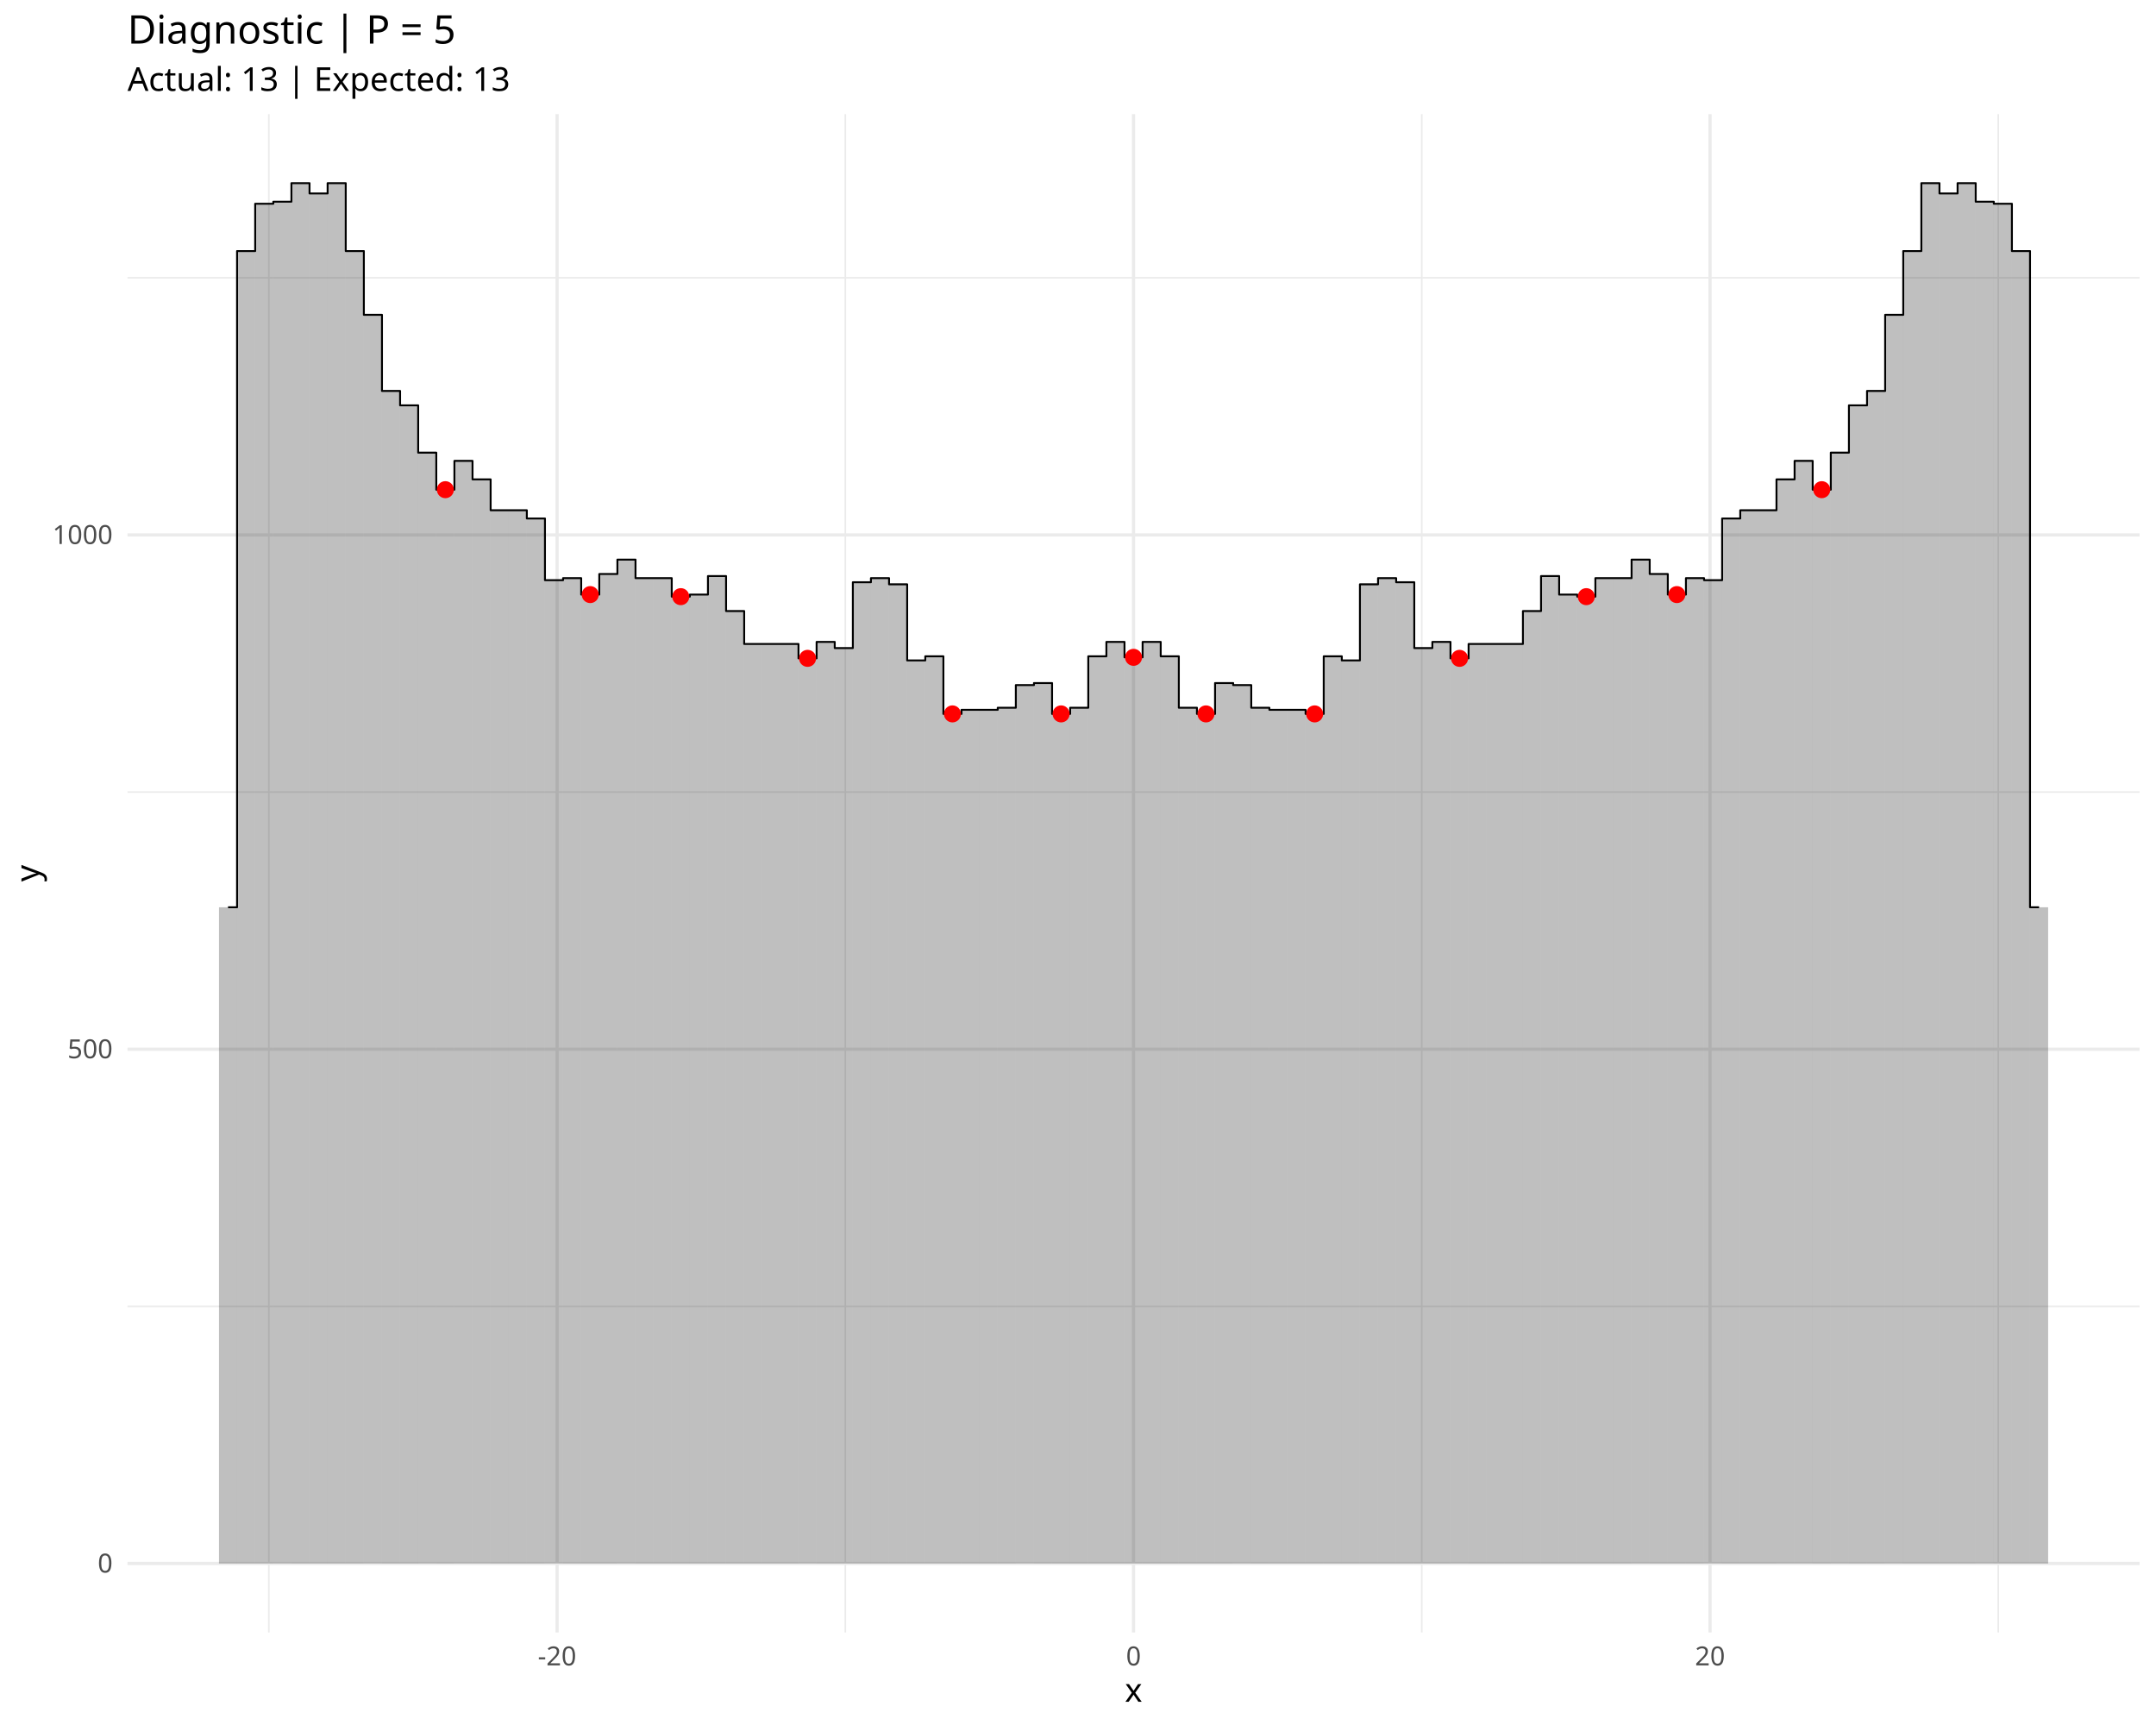
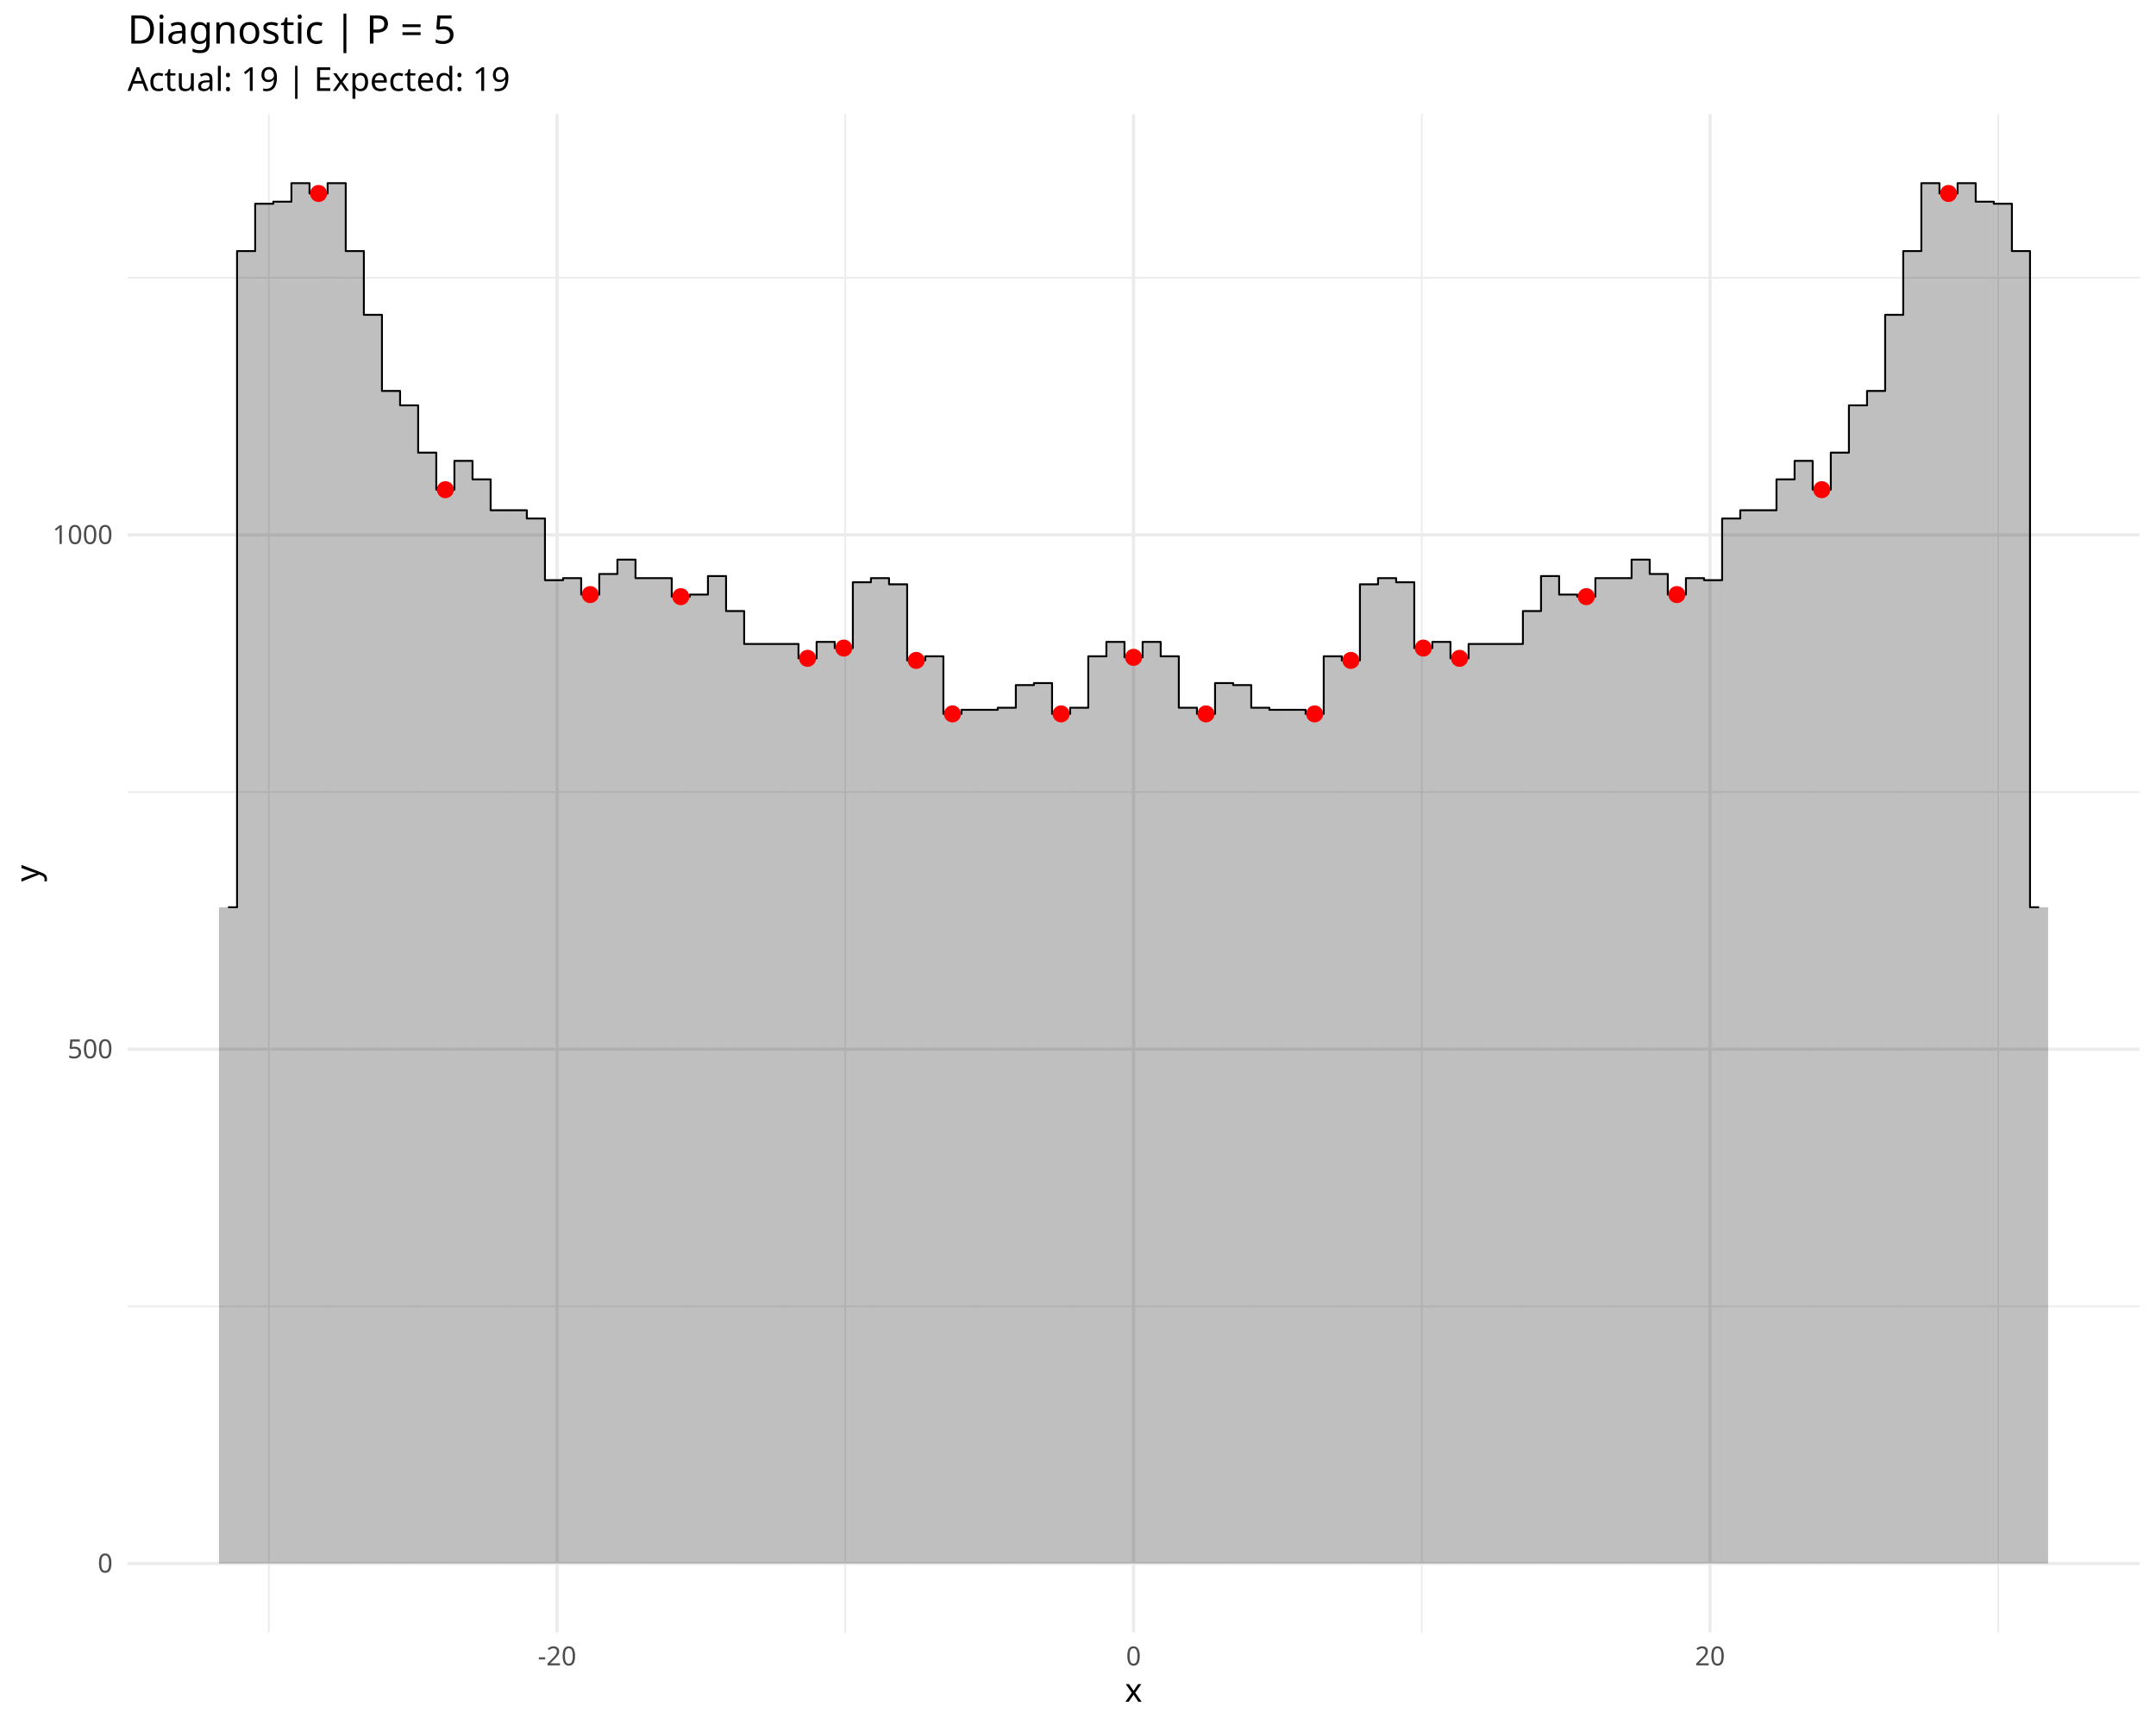
<svg xmlns="http://www.w3.org/2000/svg" class="svglite" data-engine-version="2.0" width="720.00pt" height="576.00pt" viewBox="0 0 720.00 576.00">
  <defs>
    <style type="text/css">
    .svglite line, .svglite polyline, .svglite polygon, .svglite path, .svglite rect, .svglite circle {
      fill: none;
      stroke: #000000;
      stroke-linecap: round;
      stroke-linejoin: round;
      stroke-miterlimit: 10.00;
    }
  </style>
  </defs>
  <rect width="100%" height="100%" style="stroke: none; fill: #FFFFFF;" />
  <defs>
    <clipPath id="cpMC4wMHw3MjAuMDB8MC4wMHw1NzYuMDA=">
      <rect x="0.00" y="0.00" width="720.00" height="576.00" />
    </clipPath>
  </defs>
  <g clip-path="url(#cpMC4wMHw3MjAuMDB8MC4wMHw1NzYuMDA=)">
    <rect x="0.00" y="0.00" width="720.00" height="576.00" style="stroke-width: 1.07; stroke: none; fill: #FFFFFF;" />
  </g>
  <defs>
    <clipPath id="cpNDIuNTh8NzE0LjUyfDM4LjEyfDU0NS4xMQ==">
      <rect x="42.58" y="38.12" width="671.94" height="507.00" />
    </clipPath>
  </defs>
  <g clip-path="url(#cpNDIuNTh8NzE0LjUyfDM4LjEyfDU0NS4xMQ==)">
    <polyline points="42.58,436.21 714.52,436.21 " style="stroke-width: 0.53; stroke: #EBEBEB; stroke-linecap: butt;" />
    <polyline points="42.58,264.48 714.52,264.48 " style="stroke-width: 0.53; stroke: #EBEBEB; stroke-linecap: butt;" />
    <polyline points="42.58,92.76 714.52,92.76 " style="stroke-width: 0.53; stroke: #EBEBEB; stroke-linecap: butt;" />
    <polyline points="89.78,545.11 89.78,38.12 " style="stroke-width: 0.53; stroke: #EBEBEB; stroke-linecap: butt;" />
    <polyline points="282.29,545.11 282.29,38.12 " style="stroke-width: 0.53; stroke: #EBEBEB; stroke-linecap: butt;" />
    <polyline points="474.81,545.11 474.81,38.12 " style="stroke-width: 0.53; stroke: #EBEBEB; stroke-linecap: butt;" />
    <polyline points="667.32,545.11 667.32,38.12 " style="stroke-width: 0.53; stroke: #EBEBEB; stroke-linecap: butt;" />
    <polyline points="42.58,522.07 714.52,522.07 " style="stroke-width: 1.07; stroke: #EBEBEB; stroke-linecap: butt;" />
    <polyline points="42.58,350.34 714.52,350.34 " style="stroke-width: 1.07; stroke: #EBEBEB; stroke-linecap: butt;" />
    <polyline points="42.58,178.62 714.52,178.62 " style="stroke-width: 1.07; stroke: #EBEBEB; stroke-linecap: butt;" />
    <polyline points="186.04,545.11 186.04,38.12 " style="stroke-width: 1.07; stroke: #EBEBEB; stroke-linecap: butt;" />
    <polyline points="378.55,545.11 378.55,38.12 " style="stroke-width: 1.07; stroke: #EBEBEB; stroke-linecap: butt;" />
    <polyline points="571.07,545.11 571.07,38.12 " style="stroke-width: 1.07; stroke: #EBEBEB; stroke-linecap: butt;" />
    <rect x="73.13" y="302.95" width="6.05" height="219.12" style="stroke-width: 1.07; stroke: none; stroke-linecap: butt; stroke-linejoin: miter; fill: #000000; fill-opacity: 0.25;" />
    <rect x="79.17" y="83.83" width="6.05" height="438.24" style="stroke-width: 1.07; stroke: none; stroke-linecap: butt; stroke-linejoin: miter; fill: #000000; fill-opacity: 0.25;" />
    <rect x="85.22" y="68.03" width="6.05" height="454.04" style="stroke-width: 1.07; stroke: none; stroke-linecap: butt; stroke-linejoin: miter; fill: #000000; fill-opacity: 0.25;" />
    <rect x="91.27" y="67.34" width="6.05" height="454.72" style="stroke-width: 1.07; stroke: none; stroke-linecap: butt; stroke-linejoin: miter; fill: #000000; fill-opacity: 0.25;" />
    <rect x="97.32" y="61.16" width="6.05" height="460.91" style="stroke-width: 1.07; stroke: none; stroke-linecap: butt; stroke-linejoin: miter; fill: #000000; fill-opacity: 0.25;" />
    <rect x="103.37" y="64.60" width="6.05" height="457.47" style="stroke-width: 1.07; stroke: none; stroke-linecap: butt; stroke-linejoin: miter; fill: #000000; fill-opacity: 0.25;" />
    <rect x="109.41" y="61.16" width="6.05" height="460.91" style="stroke-width: 1.07; stroke: none; stroke-linecap: butt; stroke-linejoin: miter; fill: #000000; fill-opacity: 0.25;" />
    <rect x="115.46" y="83.83" width="6.05" height="438.24" style="stroke-width: 1.07; stroke: none; stroke-linecap: butt; stroke-linejoin: miter; fill: #000000; fill-opacity: 0.25;" />
    <rect x="121.51" y="105.12" width="6.05" height="416.94" style="stroke-width: 1.07; stroke: none; stroke-linecap: butt; stroke-linejoin: miter; fill: #000000; fill-opacity: 0.25;" />
    <rect x="127.56" y="130.54" width="6.05" height="391.53" style="stroke-width: 1.07; stroke: none; stroke-linecap: butt; stroke-linejoin: miter; fill: #000000; fill-opacity: 0.25;" />
    <rect x="133.61" y="135.35" width="6.05" height="386.72" style="stroke-width: 1.07; stroke: none; stroke-linecap: butt; stroke-linejoin: miter; fill: #000000; fill-opacity: 0.25;" />
    <rect x="139.65" y="151.14" width="6.05" height="370.92" style="stroke-width: 1.07; stroke: none; stroke-linecap: butt; stroke-linejoin: miter; fill: #000000; fill-opacity: 0.25;" />
    <rect x="145.70" y="163.51" width="6.05" height="358.56" style="stroke-width: 1.07; stroke: none; stroke-linecap: butt; stroke-linejoin: miter; fill: #000000; fill-opacity: 0.25;" />
    <rect x="151.75" y="153.89" width="6.05" height="368.17" style="stroke-width: 1.07; stroke: none; stroke-linecap: butt; stroke-linejoin: miter; fill: #000000; fill-opacity: 0.25;" />
    <rect x="157.80" y="160.07" width="6.05" height="361.99" style="stroke-width: 1.07; stroke: none; stroke-linecap: butt; stroke-linejoin: miter; fill: #000000; fill-opacity: 0.25;" />
    <rect x="163.85" y="170.38" width="6.05" height="351.69" style="stroke-width: 1.07; stroke: none; stroke-linecap: butt; stroke-linejoin: miter; fill: #000000; fill-opacity: 0.25;" />
    <rect x="169.89" y="170.38" width="6.05" height="351.69" style="stroke-width: 1.07; stroke: none; stroke-linecap: butt; stroke-linejoin: miter; fill: #000000; fill-opacity: 0.25;" />
    <rect x="175.94" y="173.13" width="6.05" height="348.94" style="stroke-width: 1.07; stroke: none; stroke-linecap: butt; stroke-linejoin: miter; fill: #000000; fill-opacity: 0.25;" />
    <rect x="181.99" y="193.73" width="6.05" height="328.33" style="stroke-width: 1.07; stroke: none; stroke-linecap: butt; stroke-linejoin: miter; fill: #000000; fill-opacity: 0.25;" />
    <rect x="188.04" y="193.05" width="6.05" height="329.02" style="stroke-width: 1.07; stroke: none; stroke-linecap: butt; stroke-linejoin: miter; fill: #000000; fill-opacity: 0.25;" />
    <rect x="194.09" y="198.54" width="6.05" height="323.53" style="stroke-width: 1.07; stroke: none; stroke-linecap: butt; stroke-linejoin: miter; fill: #000000; fill-opacity: 0.25;" />
    <rect x="200.13" y="191.67" width="6.05" height="330.40" style="stroke-width: 1.07; stroke: none; stroke-linecap: butt; stroke-linejoin: miter; fill: #000000; fill-opacity: 0.25;" />
    <rect x="206.18" y="186.86" width="6.05" height="335.20" style="stroke-width: 1.07; stroke: none; stroke-linecap: butt; stroke-linejoin: miter; fill: #000000; fill-opacity: 0.25;" />
    <rect x="212.23" y="193.05" width="6.05" height="329.02" style="stroke-width: 1.07; stroke: none; stroke-linecap: butt; stroke-linejoin: miter; fill: #000000; fill-opacity: 0.25;" />
    <rect x="218.28" y="193.05" width="6.05" height="329.02" style="stroke-width: 1.07; stroke: none; stroke-linecap: butt; stroke-linejoin: miter; fill: #000000; fill-opacity: 0.25;" />
    <rect x="224.33" y="199.23" width="6.05" height="322.84" style="stroke-width: 1.07; stroke: none; stroke-linecap: butt; stroke-linejoin: miter; fill: #000000; fill-opacity: 0.25;" />
    <rect x="230.37" y="198.54" width="6.05" height="323.53" style="stroke-width: 1.07; stroke: none; stroke-linecap: butt; stroke-linejoin: miter; fill: #000000; fill-opacity: 0.25;" />
    <rect x="236.42" y="192.36" width="6.05" height="329.71" style="stroke-width: 1.07; stroke: none; stroke-linecap: butt; stroke-linejoin: miter; fill: #000000; fill-opacity: 0.25;" />
    <rect x="242.47" y="204.04" width="6.05" height="318.03" style="stroke-width: 1.07; stroke: none; stroke-linecap: butt; stroke-linejoin: miter; fill: #000000; fill-opacity: 0.25;" />
    <rect x="248.52" y="215.03" width="6.05" height="307.04" style="stroke-width: 1.07; stroke: none; stroke-linecap: butt; stroke-linejoin: miter; fill: #000000; fill-opacity: 0.25;" />
    <rect x="254.57" y="215.03" width="6.05" height="307.04" style="stroke-width: 1.07; stroke: none; stroke-linecap: butt; stroke-linejoin: miter; fill: #000000; fill-opacity: 0.25;" />
    <rect x="260.61" y="215.03" width="6.05" height="307.04" style="stroke-width: 1.07; stroke: none; stroke-linecap: butt; stroke-linejoin: miter; fill: #000000; fill-opacity: 0.25;" />
    <rect x="266.66" y="219.83" width="6.05" height="302.23" style="stroke-width: 1.07; stroke: none; stroke-linecap: butt; stroke-linejoin: miter; fill: #000000; fill-opacity: 0.25;" />
    <rect x="272.71" y="214.34" width="6.05" height="307.73" style="stroke-width: 1.07; stroke: none; stroke-linecap: butt; stroke-linejoin: miter; fill: #000000; fill-opacity: 0.25;" />
    <rect x="278.76" y="216.40" width="6.05" height="305.67" style="stroke-width: 1.07; stroke: none; stroke-linecap: butt; stroke-linejoin: miter; fill: #000000; fill-opacity: 0.25;" />
    <rect x="284.81" y="194.42" width="6.05" height="327.65" style="stroke-width: 1.07; stroke: none; stroke-linecap: butt; stroke-linejoin: miter; fill: #000000; fill-opacity: 0.25;" />
    <rect x="290.85" y="193.05" width="6.05" height="329.02" style="stroke-width: 1.07; stroke: none; stroke-linecap: butt; stroke-linejoin: miter; fill: #000000; fill-opacity: 0.25;" />
    <rect x="296.90" y="195.11" width="6.05" height="326.96" style="stroke-width: 1.07; stroke: none; stroke-linecap: butt; stroke-linejoin: miter; fill: #000000; fill-opacity: 0.25;" />
    <rect x="302.95" y="220.52" width="6.05" height="301.55" style="stroke-width: 1.07; stroke: none; stroke-linecap: butt; stroke-linejoin: miter; fill: #000000; fill-opacity: 0.25;" />
    <rect x="309.00" y="219.15" width="6.05" height="302.92" style="stroke-width: 1.07; stroke: none; stroke-linecap: butt; stroke-linejoin: miter; fill: #000000; fill-opacity: 0.25;" />
    <rect x="315.05" y="238.38" width="6.05" height="283.69" style="stroke-width: 1.07; stroke: none; stroke-linecap: butt; stroke-linejoin: miter; fill: #000000; fill-opacity: 0.25;" />
    <rect x="321.10" y="237.01" width="6.05" height="285.06" style="stroke-width: 1.07; stroke: none; stroke-linecap: butt; stroke-linejoin: miter; fill: #000000; fill-opacity: 0.25;" />
    <rect x="327.14" y="237.01" width="6.05" height="285.06" style="stroke-width: 1.07; stroke: none; stroke-linecap: butt; stroke-linejoin: miter; fill: #000000; fill-opacity: 0.25;" />
    <rect x="333.19" y="236.32" width="6.05" height="285.75" style="stroke-width: 1.07; stroke: none; stroke-linecap: butt; stroke-linejoin: miter; fill: #000000; fill-opacity: 0.25;" />
    <rect x="339.24" y="228.76" width="6.05" height="293.30" style="stroke-width: 1.07; stroke: none; stroke-linecap: butt; stroke-linejoin: miter; fill: #000000; fill-opacity: 0.25;" />
    <rect x="345.29" y="228.08" width="6.05" height="293.99" style="stroke-width: 1.07; stroke: none; stroke-linecap: butt; stroke-linejoin: miter; fill: #000000; fill-opacity: 0.25;" />
    <rect x="351.34" y="238.38" width="6.05" height="283.69" style="stroke-width: 1.07; stroke: none; stroke-linecap: butt; stroke-linejoin: miter; fill: #000000; fill-opacity: 0.25;" />
    <rect x="357.38" y="236.32" width="6.05" height="285.75" style="stroke-width: 1.07; stroke: none; stroke-linecap: butt; stroke-linejoin: miter; fill: #000000; fill-opacity: 0.25;" />
    <rect x="363.43" y="219.15" width="6.05" height="302.92" style="stroke-width: 1.07; stroke: none; stroke-linecap: butt; stroke-linejoin: miter; fill: #000000; fill-opacity: 0.25;" />
    <rect x="369.48" y="214.34" width="6.05" height="307.73" style="stroke-width: 1.07; stroke: none; stroke-linecap: butt; stroke-linejoin: miter; fill: #000000; fill-opacity: 0.25;" />
    <rect x="375.53" y="219.49" width="6.05" height="302.58" style="stroke-width: 1.07; stroke: none; stroke-linecap: butt; stroke-linejoin: miter; fill: #000000; fill-opacity: 0.25;" />
    <rect x="381.58" y="214.34" width="6.05" height="307.73" style="stroke-width: 1.07; stroke: none; stroke-linecap: butt; stroke-linejoin: miter; fill: #000000; fill-opacity: 0.25;" />
    <rect x="387.62" y="219.15" width="6.05" height="302.92" style="stroke-width: 1.07; stroke: none; stroke-linecap: butt; stroke-linejoin: miter; fill: #000000; fill-opacity: 0.25;" />
    <rect x="393.67" y="236.32" width="6.05" height="285.75" style="stroke-width: 1.07; stroke: none; stroke-linecap: butt; stroke-linejoin: miter; fill: #000000; fill-opacity: 0.25;" />
    <rect x="399.72" y="238.38" width="6.05" height="283.69" style="stroke-width: 1.07; stroke: none; stroke-linecap: butt; stroke-linejoin: miter; fill: #000000; fill-opacity: 0.25;" />
    <rect x="405.77" y="228.08" width="6.05" height="293.99" style="stroke-width: 1.07; stroke: none; stroke-linecap: butt; stroke-linejoin: miter; fill: #000000; fill-opacity: 0.25;" />
    <rect x="411.82" y="228.76" width="6.05" height="293.30" style="stroke-width: 1.07; stroke: none; stroke-linecap: butt; stroke-linejoin: miter; fill: #000000; fill-opacity: 0.25;" />
    <rect x="417.86" y="236.32" width="6.05" height="285.75" style="stroke-width: 1.07; stroke: none; stroke-linecap: butt; stroke-linejoin: miter; fill: #000000; fill-opacity: 0.25;" />
    <rect x="423.91" y="237.01" width="6.05" height="285.06" style="stroke-width: 1.07; stroke: none; stroke-linecap: butt; stroke-linejoin: miter; fill: #000000; fill-opacity: 0.25;" />
    <rect x="429.96" y="237.01" width="6.05" height="285.06" style="stroke-width: 1.07; stroke: none; stroke-linecap: butt; stroke-linejoin: miter; fill: #000000; fill-opacity: 0.25;" />
    <rect x="436.01" y="238.38" width="6.05" height="283.69" style="stroke-width: 1.07; stroke: none; stroke-linecap: butt; stroke-linejoin: miter; fill: #000000; fill-opacity: 0.25;" />
    <rect x="442.06" y="219.15" width="6.05" height="302.92" style="stroke-width: 1.07; stroke: none; stroke-linecap: butt; stroke-linejoin: miter; fill: #000000; fill-opacity: 0.25;" />
    <rect x="448.10" y="220.52" width="6.05" height="301.55" style="stroke-width: 1.07; stroke: none; stroke-linecap: butt; stroke-linejoin: miter; fill: #000000; fill-opacity: 0.25;" />
    <rect x="454.15" y="195.11" width="6.05" height="326.96" style="stroke-width: 1.07; stroke: none; stroke-linecap: butt; stroke-linejoin: miter; fill: #000000; fill-opacity: 0.25;" />
    <rect x="460.20" y="193.05" width="6.05" height="329.02" style="stroke-width: 1.07; stroke: none; stroke-linecap: butt; stroke-linejoin: miter; fill: #000000; fill-opacity: 0.25;" />
    <rect x="466.25" y="194.42" width="6.05" height="327.65" style="stroke-width: 1.07; stroke: none; stroke-linecap: butt; stroke-linejoin: miter; fill: #000000; fill-opacity: 0.25;" />
    <rect x="472.30" y="216.40" width="6.05" height="305.67" style="stroke-width: 1.07; stroke: none; stroke-linecap: butt; stroke-linejoin: miter; fill: #000000; fill-opacity: 0.25;" />
    <rect x="478.34" y="214.34" width="6.05" height="307.73" style="stroke-width: 1.07; stroke: none; stroke-linecap: butt; stroke-linejoin: miter; fill: #000000; fill-opacity: 0.25;" />
    <rect x="484.39" y="219.83" width="6.05" height="302.23" style="stroke-width: 1.07; stroke: none; stroke-linecap: butt; stroke-linejoin: miter; fill: #000000; fill-opacity: 0.25;" />
    <rect x="490.44" y="215.03" width="6.05" height="307.04" style="stroke-width: 1.07; stroke: none; stroke-linecap: butt; stroke-linejoin: miter; fill: #000000; fill-opacity: 0.25;" />
    <rect x="496.49" y="215.03" width="6.05" height="307.04" style="stroke-width: 1.07; stroke: none; stroke-linecap: butt; stroke-linejoin: miter; fill: #000000; fill-opacity: 0.25;" />
    <rect x="502.54" y="215.03" width="6.05" height="307.04" style="stroke-width: 1.07; stroke: none; stroke-linecap: butt; stroke-linejoin: miter; fill: #000000; fill-opacity: 0.25;" />
    <rect x="508.58" y="204.04" width="6.05" height="318.03" style="stroke-width: 1.07; stroke: none; stroke-linecap: butt; stroke-linejoin: miter; fill: #000000; fill-opacity: 0.25;" />
    <rect x="514.63" y="192.36" width="6.05" height="329.71" style="stroke-width: 1.07; stroke: none; stroke-linecap: butt; stroke-linejoin: miter; fill: #000000; fill-opacity: 0.25;" />
    <rect x="520.68" y="198.54" width="6.05" height="323.53" style="stroke-width: 1.07; stroke: none; stroke-linecap: butt; stroke-linejoin: miter; fill: #000000; fill-opacity: 0.25;" />
    <rect x="526.73" y="199.23" width="6.05" height="322.84" style="stroke-width: 1.07; stroke: none; stroke-linecap: butt; stroke-linejoin: miter; fill: #000000; fill-opacity: 0.25;" />
    <rect x="532.78" y="193.05" width="6.05" height="329.02" style="stroke-width: 1.07; stroke: none; stroke-linecap: butt; stroke-linejoin: miter; fill: #000000; fill-opacity: 0.25;" />
    <rect x="538.82" y="193.05" width="6.05" height="329.02" style="stroke-width: 1.07; stroke: none; stroke-linecap: butt; stroke-linejoin: miter; fill: #000000; fill-opacity: 0.25;" />
    <rect x="544.87" y="186.86" width="6.05" height="335.20" style="stroke-width: 1.07; stroke: none; stroke-linecap: butt; stroke-linejoin: miter; fill: #000000; fill-opacity: 0.25;" />
    <rect x="550.92" y="191.67" width="6.05" height="330.40" style="stroke-width: 1.07; stroke: none; stroke-linecap: butt; stroke-linejoin: miter; fill: #000000; fill-opacity: 0.25;" />
    <rect x="556.97" y="198.54" width="6.05" height="323.53" style="stroke-width: 1.07; stroke: none; stroke-linecap: butt; stroke-linejoin: miter; fill: #000000; fill-opacity: 0.25;" />
    <rect x="563.02" y="193.05" width="6.05" height="329.02" style="stroke-width: 1.07; stroke: none; stroke-linecap: butt; stroke-linejoin: miter; fill: #000000; fill-opacity: 0.25;" />
    <rect x="569.07" y="193.73" width="6.05" height="328.33" style="stroke-width: 1.07; stroke: none; stroke-linecap: butt; stroke-linejoin: miter; fill: #000000; fill-opacity: 0.25;" />
    <rect x="575.11" y="173.13" width="6.05" height="348.94" style="stroke-width: 1.07; stroke: none; stroke-linecap: butt; stroke-linejoin: miter; fill: #000000; fill-opacity: 0.25;" />
    <rect x="581.16" y="170.38" width="6.05" height="351.69" style="stroke-width: 1.07; stroke: none; stroke-linecap: butt; stroke-linejoin: miter; fill: #000000; fill-opacity: 0.25;" />
    <rect x="587.21" y="170.38" width="6.05" height="351.69" style="stroke-width: 1.07; stroke: none; stroke-linecap: butt; stroke-linejoin: miter; fill: #000000; fill-opacity: 0.25;" />
    <rect x="593.26" y="160.07" width="6.05" height="361.99" style="stroke-width: 1.07; stroke: none; stroke-linecap: butt; stroke-linejoin: miter; fill: #000000; fill-opacity: 0.25;" />
    <rect x="599.31" y="153.89" width="6.05" height="368.17" style="stroke-width: 1.07; stroke: none; stroke-linecap: butt; stroke-linejoin: miter; fill: #000000; fill-opacity: 0.25;" />
    <rect x="605.35" y="163.51" width="6.05" height="358.56" style="stroke-width: 1.07; stroke: none; stroke-linecap: butt; stroke-linejoin: miter; fill: #000000; fill-opacity: 0.25;" />
    <rect x="611.40" y="151.14" width="6.05" height="370.92" style="stroke-width: 1.07; stroke: none; stroke-linecap: butt; stroke-linejoin: miter; fill: #000000; fill-opacity: 0.25;" />
    <rect x="617.45" y="135.35" width="6.05" height="386.72" style="stroke-width: 1.07; stroke: none; stroke-linecap: butt; stroke-linejoin: miter; fill: #000000; fill-opacity: 0.25;" />
    <rect x="623.50" y="130.54" width="6.05" height="391.53" style="stroke-width: 1.07; stroke: none; stroke-linecap: butt; stroke-linejoin: miter; fill: #000000; fill-opacity: 0.25;" />
    <rect x="629.55" y="105.12" width="6.05" height="416.94" style="stroke-width: 1.07; stroke: none; stroke-linecap: butt; stroke-linejoin: miter; fill: #000000; fill-opacity: 0.25;" />
    <rect x="635.59" y="83.83" width="6.05" height="438.24" style="stroke-width: 1.07; stroke: none; stroke-linecap: butt; stroke-linejoin: miter; fill: #000000; fill-opacity: 0.25;" />
    <rect x="641.64" y="61.16" width="6.05" height="460.91" style="stroke-width: 1.07; stroke: none; stroke-linecap: butt; stroke-linejoin: miter; fill: #000000; fill-opacity: 0.25;" />
    <rect x="647.69" y="64.60" width="6.05" height="457.47" style="stroke-width: 1.07; stroke: none; stroke-linecap: butt; stroke-linejoin: miter; fill: #000000; fill-opacity: 0.25;" />
    <rect x="653.74" y="61.16" width="6.05" height="460.91" style="stroke-width: 1.07; stroke: none; stroke-linecap: butt; stroke-linejoin: miter; fill: #000000; fill-opacity: 0.25;" />
    <rect x="659.79" y="67.34" width="6.05" height="454.72" style="stroke-width: 1.07; stroke: none; stroke-linecap: butt; stroke-linejoin: miter; fill: #000000; fill-opacity: 0.25;" />
    <rect x="665.83" y="68.03" width="6.05" height="454.04" style="stroke-width: 1.07; stroke: none; stroke-linecap: butt; stroke-linejoin: miter; fill: #000000; fill-opacity: 0.25;" />
    <rect x="671.88" y="83.83" width="6.05" height="438.24" style="stroke-width: 1.07; stroke: none; stroke-linecap: butt; stroke-linejoin: miter; fill: #000000; fill-opacity: 0.25;" />
    <rect x="677.93" y="302.95" width="6.05" height="219.12" style="stroke-width: 1.07; stroke: none; stroke-linecap: butt; stroke-linejoin: miter; fill: #000000; fill-opacity: 0.25;" />
    <polyline points="76.15,302.95 79.17,302.95 79.17,83.83 85.22,83.83 85.22,68.03 91.27,68.03 91.27,67.34 97.32,67.34 97.32,61.16 103.37,61.16 103.37,64.60 109.41,64.60 109.41,61.16 115.46,61.16 115.46,83.83 121.51,83.83 121.51,105.12 127.56,105.12 127.56,130.54 133.61,130.54 133.61,135.35 139.65,135.35 139.65,151.14 145.70,151.14 145.70,163.51 151.75,163.51 151.75,153.89 157.80,153.89 157.80,160.07 163.85,160.07 163.85,170.38 169.89,170.38 169.89,170.38 175.94,170.38 175.94,173.13 181.99,173.13 181.99,193.73 188.04,193.73 188.04,193.05 194.09,193.05 194.09,198.54 200.13,198.54 200.13,191.67 206.18,191.67 206.18,186.86 212.23,186.86 212.23,193.05 218.28,193.05 218.28,193.05 224.33,193.05 224.33,199.23 230.37,199.23 230.37,198.54 236.42,198.54 236.42,192.36 242.47,192.36 242.47,204.04 248.52,204.04 248.52,215.03 254.57,215.03 254.57,215.03 260.61,215.03 260.61,215.03 266.66,215.03 266.66,219.83 272.71,219.83 272.71,214.34 278.76,214.34 278.76,216.40 284.81,216.40 284.81,194.42 290.85,194.42 290.85,193.05 296.90,193.05 296.90,195.11 302.95,195.11 302.95,220.52 309.00,220.52 309.00,219.15 315.05,219.15 315.05,238.38 321.10,238.38 321.10,237.01 327.14,237.01 327.14,237.01 333.19,237.01 333.19,236.32 339.24,236.32 339.24,228.76 345.29,228.76 345.29,228.08 351.34,228.08 351.34,238.38 357.38,238.38 357.38,236.32 363.43,236.32 363.43,219.15 369.48,219.15 369.48,214.34 375.53,214.34 375.53,219.49 381.58,219.49 381.58,214.34 387.62,214.34 387.62,219.15 393.67,219.15 393.67,236.32 399.72,236.32 399.72,238.38 405.77,238.38 405.77,228.08 411.82,228.08 411.82,228.76 417.86,228.76 417.86,236.32 423.91,236.32 423.91,237.01 429.96,237.01 429.96,237.01 436.01,237.01 436.01,238.38 442.06,238.38 442.06,219.15 448.10,219.15 448.10,220.52 454.15,220.52 454.15,195.11 460.20,195.11 460.20,193.05 466.25,193.05 466.25,194.42 472.30,194.42 472.30,216.40 478.34,216.40 478.34,214.34 484.39,214.34 484.39,219.83 490.44,219.83 490.44,215.03 496.49,215.03 496.49,215.03 502.54,215.03 502.54,215.03 508.58,215.03 508.58,204.04 514.63,204.04 514.63,192.36 520.68,192.36 520.68,198.54 526.73,198.54 526.73,199.23 532.78,199.23 532.78,193.05 538.82,193.05 538.82,193.05 544.87,193.05 544.87,186.86 550.92,186.86 550.92,191.67 556.97,191.67 556.97,198.54 563.02,198.54 563.02,193.05 569.07,193.05 569.07,193.73 575.11,193.73 575.11,173.13 581.16,173.13 581.16,170.38 587.21,170.38 587.21,170.38 593.26,170.38 593.26,160.07 599.31,160.07 599.31,153.89 605.35,153.89 605.35,163.51 611.40,163.51 611.40,151.14 617.45,151.14 617.45,135.35 623.50,135.35 623.50,130.54 629.55,130.54 629.55,105.12 635.59,105.12 635.59,83.83 641.64,83.83 641.64,61.16 647.69,61.16 647.69,64.60 653.74,64.60 653.74,61.16 659.79,61.16 659.79,67.34 665.83,67.34 665.83,68.03 671.88,68.03 671.88,83.83 677.93,83.83 677.93,302.95 680.95,302.95 " style="stroke-width: 0.64; stroke-linecap: butt;" />
+     <circle cx="106.39" cy="64.60" r="2.49" style="stroke-width: 0.71; stroke: #FF0000; fill: #FF0000;" />
    <circle cx="148.73" cy="163.51" r="2.49" style="stroke-width: 0.71; stroke: #FF0000; fill: #FF0000;" />
    <circle cx="197.11" cy="198.54" r="2.49" style="stroke-width: 0.71; stroke: #FF0000; fill: #FF0000;" />
    <circle cx="227.35" cy="199.23" r="2.49" style="stroke-width: 0.71; stroke: #FF0000; fill: #FF0000;" />
    <circle cx="269.69" cy="219.83" r="2.49" style="stroke-width: 0.71; stroke: #FF0000; fill: #FF0000;" />
+     <circle cx="281.78" cy="216.40" r="2.49" style="stroke-width: 0.71; stroke: #FF0000; fill: #FF0000;" />
+     <circle cx="305.98" cy="220.52" r="2.49" style="stroke-width: 0.71; stroke: #FF0000; fill: #FF0000;" />
    <circle cx="318.07" cy="238.38" r="2.49" style="stroke-width: 0.71; stroke: #FF0000; fill: #FF0000;" />
    <circle cx="354.36" cy="238.38" r="2.49" style="stroke-width: 0.71; stroke: #FF0000; fill: #FF0000;" />
    <circle cx="378.55" cy="219.49" r="2.49" style="stroke-width: 0.71; stroke: #FF0000; fill: #FF0000;" />
    <circle cx="402.74" cy="238.38" r="2.49" style="stroke-width: 0.71; stroke: #FF0000; fill: #FF0000;" />
    <circle cx="439.03" cy="238.38" r="2.49" style="stroke-width: 0.71; stroke: #FF0000; fill: #FF0000;" />
+     <circle cx="451.13" cy="220.52" r="2.49" style="stroke-width: 0.71; stroke: #FF0000; fill: #FF0000;" />
+     <circle cx="475.32" cy="216.40" r="2.49" style="stroke-width: 0.71; stroke: #FF0000; fill: #FF0000;" />
    <circle cx="487.42" cy="219.83" r="2.49" style="stroke-width: 0.71; stroke: #FF0000; fill: #FF0000;" />
    <circle cx="529.75" cy="199.23" r="2.49" style="stroke-width: 0.71; stroke: #FF0000; fill: #FF0000;" />
    <circle cx="559.99" cy="198.54" r="2.49" style="stroke-width: 0.71; stroke: #FF0000; fill: #FF0000;" />
    <circle cx="608.38" cy="163.51" r="2.49" style="stroke-width: 0.71; stroke: #FF0000; fill: #FF0000;" />
+     <circle cx="650.71" cy="64.60" r="2.49" style="stroke-width: 0.71; stroke: #FF0000; fill: #FF0000;" />
  </g>
  <g clip-path="url(#cpMC4wMHw3MjAuMDB8MC4wMHw1NzYuMDA=)">
    <text x="37.65" y="525.10" text-anchor="end" style="font-size: 8.80px; fill: #4D4D4D; font-family: sans;" textLength="4.89px" lengthAdjust="spacingAndGlyphs">0</text>
    <text x="37.65" y="353.37" text-anchor="end" style="font-size: 8.80px; fill: #4D4D4D; font-family: sans;" textLength="14.68px" lengthAdjust="spacingAndGlyphs">500</text>
    <text x="37.65" y="181.65" text-anchor="end" style="font-size: 8.80px; fill: #4D4D4D; font-family: sans;" textLength="19.58px" lengthAdjust="spacingAndGlyphs">1000</text>
    <text x="186.04" y="556.10" text-anchor="middle" style="font-size: 8.80px; fill: #4D4D4D; font-family: sans;" textLength="12.72px" lengthAdjust="spacingAndGlyphs">-20</text>
    <text x="378.55" y="556.10" text-anchor="middle" style="font-size: 8.80px; fill: #4D4D4D; font-family: sans;" textLength="4.89px" lengthAdjust="spacingAndGlyphs">0</text>
    <text x="571.07" y="556.10" text-anchor="middle" style="font-size: 8.80px; fill: #4D4D4D; font-family: sans;" textLength="9.79px" lengthAdjust="spacingAndGlyphs">20</text>
    <text x="378.55" y="568.24" text-anchor="middle" style="font-size: 11.00px; font-family: sans;" textLength="5.50px" lengthAdjust="spacingAndGlyphs">x</text>
    <text transform="translate(13.05,291.61) rotate(-90)" text-anchor="middle" style="font-size: 11.00px; font-family: sans;" textLength="5.50px" lengthAdjust="spacingAndGlyphs">y</text>
-     <text x="42.58" y="30.35" style="font-size: 11.00px; font-family: sans;" textLength="122.12px" lengthAdjust="spacingAndGlyphs">Actual: 13 | Expected: 13</text>
+     <text x="42.58" y="30.35" style="font-size: 11.00px; font-family: sans;" textLength="122.12px" lengthAdjust="spacingAndGlyphs">Actual: 19 | Expected: 19</text>
    <text x="42.58" y="14.56" style="font-size: 13.20px; font-family: sans;" textLength="103.60px" lengthAdjust="spacingAndGlyphs">Diagnostic | P = 5</text>
  </g>
</svg>
